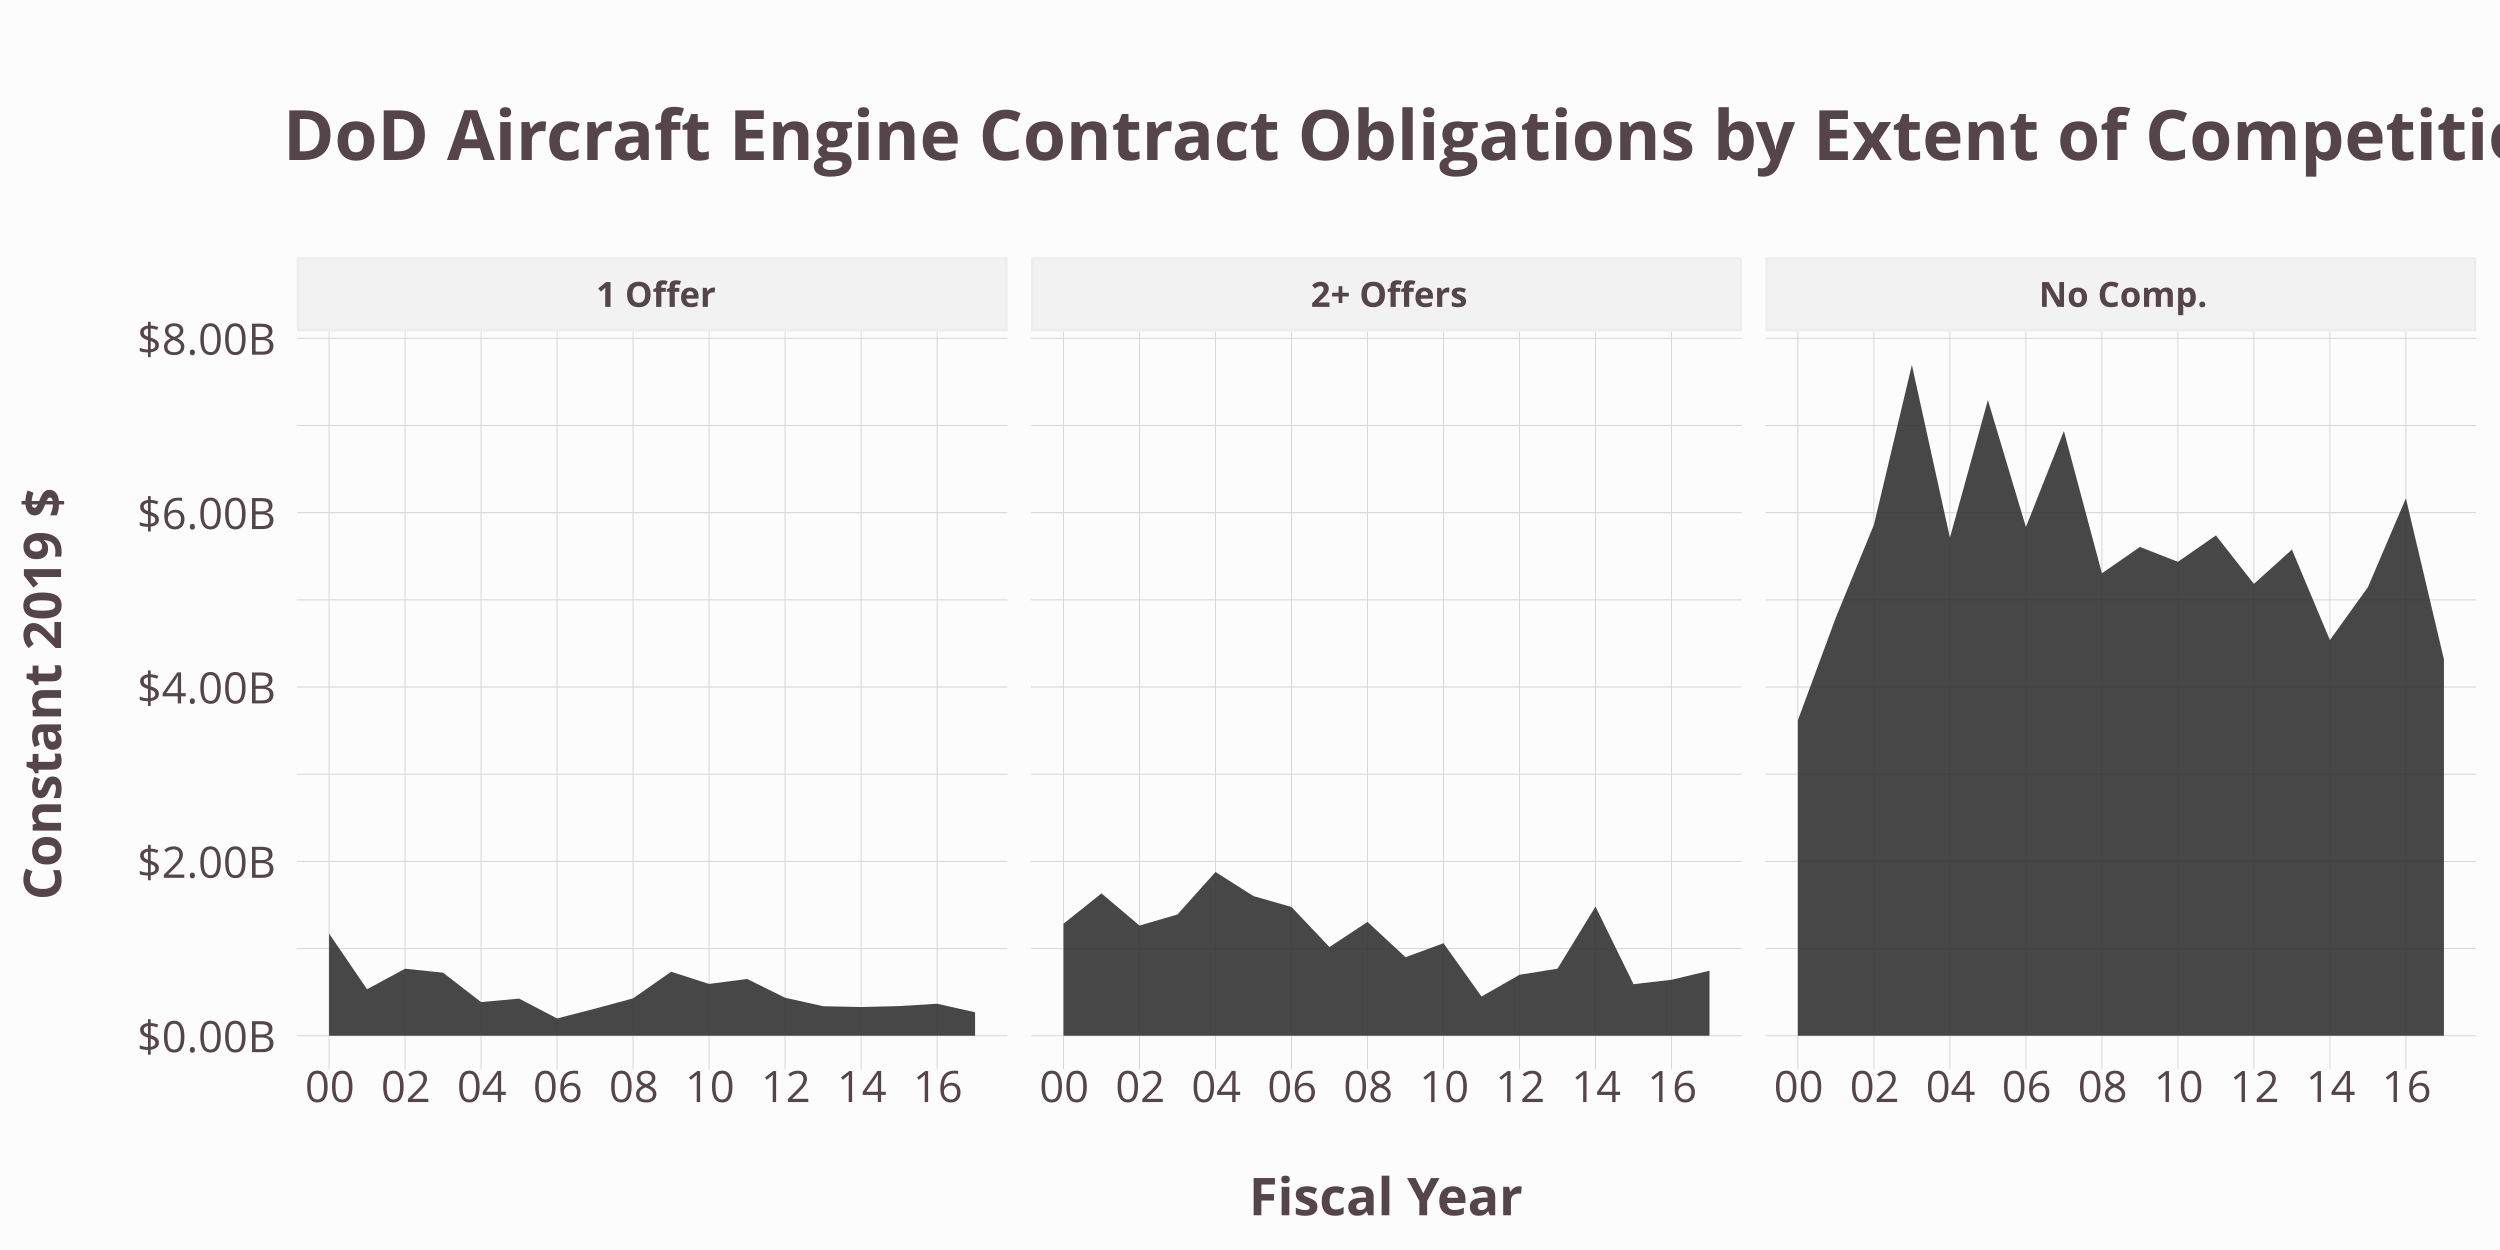
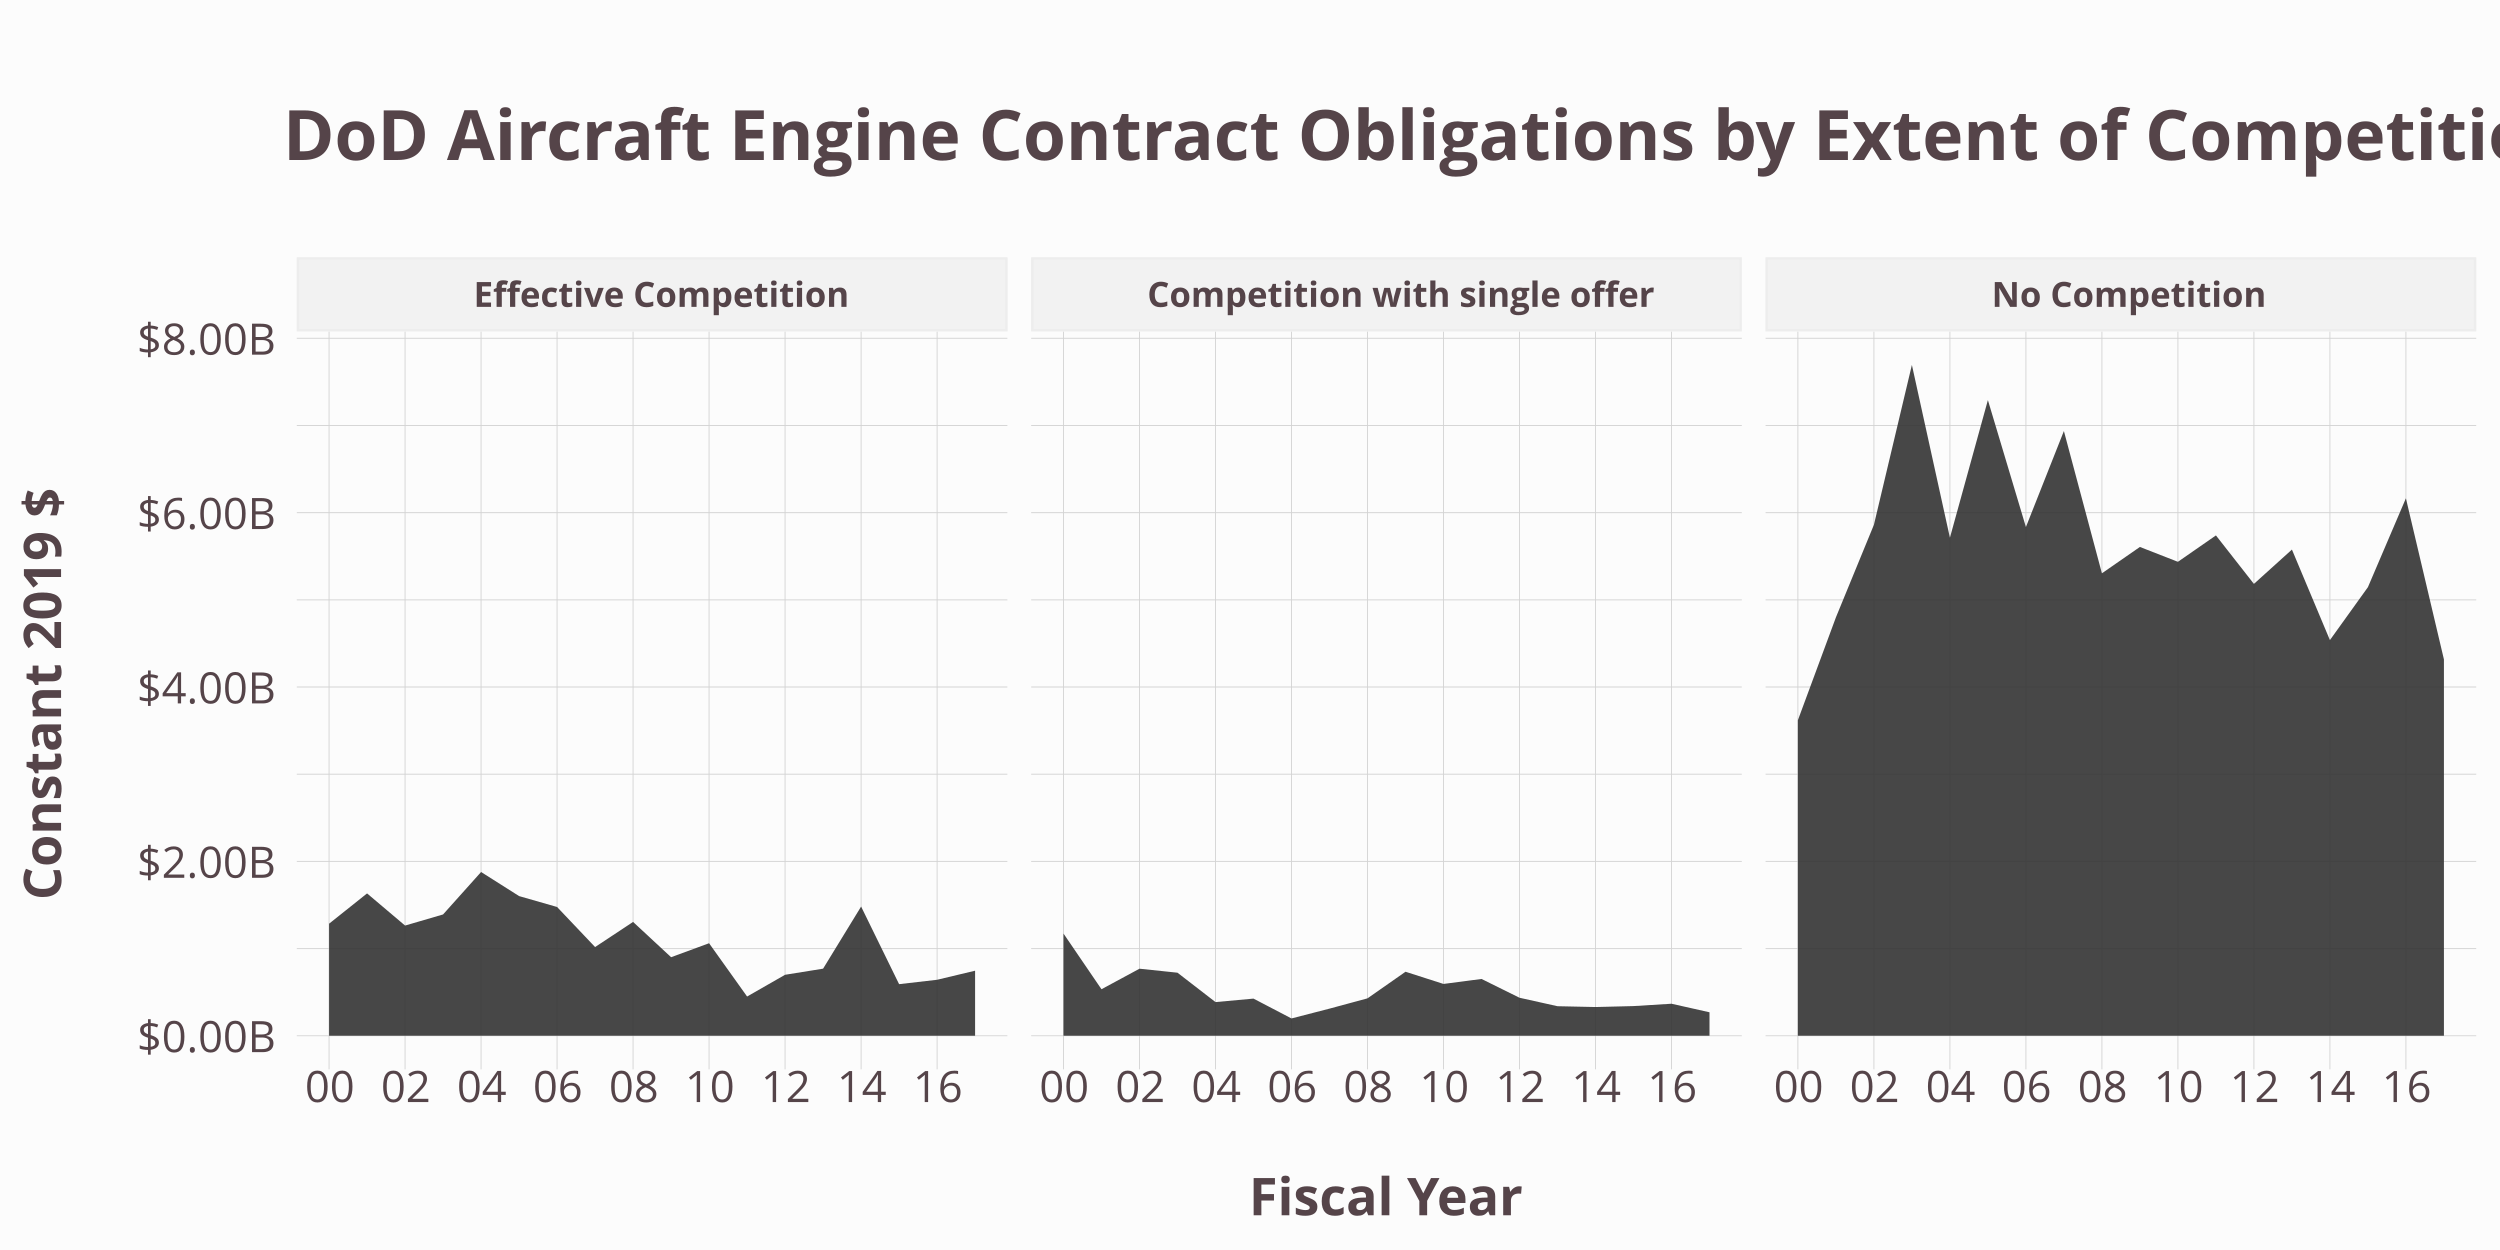
<svg xmlns="http://www.w3.org/2000/svg" viewBox="0 0 576.00 288.00">
  <defs>
    <style type="text/css">
    line, polyline, path, rect, circle {
      fill: none;
      stroke: #000000;
      stroke-linecap: round;
      stroke-linejoin: round;
      stroke-miterlimit: 10.00;
    }
  </style>
  </defs>
  <rect width="100%" height="100%" style="stroke: none; fill: #FFFFFF;" />
  <rect x="0.00" y="0.00" width="576.00" height="288.00" style="stroke-width: 1.07; stroke: #FCFCFC; fill: #FCFCFC;" />
  <defs>
    <clipPath id="cpNjguMzc1NHwyMzIuMTA0fDI0Ni4zNzN8NzYuMzQ3MQ==">
      <rect x="68.38" y="76.35" width="163.73" height="170.03" />
    </clipPath>
  </defs>
  <rect x="68.38" y="76.35" width="163.73" height="170.03" style="stroke-width: 1.07; stroke: #FCFCFC; fill: #FCFCFC;" clip-path="url(#cpNjguMzc1NHwyMzIuMTA0fDI0Ni4zNzN8NzYuMzQ3MQ==)" />
  <polyline points="68.38,218.56 232.10,218.56 " style="stroke-width: 0.21; stroke: #D3D3D3; stroke-linecap: butt;" clip-path="url(#cpNjguMzc1NHwyMzIuMTA0fDI0Ni4zNzN8NzYuMzQ3MQ==)" />
  <polyline points="68.38,178.38 232.10,178.38 " style="stroke-width: 0.21; stroke: #D3D3D3; stroke-linecap: butt;" clip-path="url(#cpNjguMzc1NHwyMzIuMTA0fDI0Ni4zNzN8NzYuMzQ3MQ==)" />
  <polyline points="68.38,138.21 232.10,138.21 " style="stroke-width: 0.21; stroke: #D3D3D3; stroke-linecap: butt;" clip-path="url(#cpNjguMzc1NHwyMzIuMTA0fDI0Ni4zNzN8NzYuMzQ3MQ==)" />
  <polyline points="68.38,98.03 232.10,98.03 " style="stroke-width: 0.21; stroke: #D3D3D3; stroke-linecap: butt;" clip-path="url(#cpNjguMzc1NHwyMzIuMTA0fDI0Ni4zNzN8NzYuMzQ3MQ==)" />
  <polyline points="68.38,238.64 232.10,238.64 " style="stroke-width: 0.21; stroke: #D3D3D3; stroke-linecap: butt;" clip-path="url(#cpNjguMzc1NHwyMzIuMTA0fDI0Ni4zNzN8NzYuMzQ3MQ==)" />
  <polyline points="68.38,198.47 232.10,198.47 " style="stroke-width: 0.21; stroke: #D3D3D3; stroke-linecap: butt;" clip-path="url(#cpNjguMzc1NHwyMzIuMTA0fDI0Ni4zNzN8NzYuMzQ3MQ==)" />
  <polyline points="68.38,158.29 232.10,158.29 " style="stroke-width: 0.21; stroke: #D3D3D3; stroke-linecap: butt;" clip-path="url(#cpNjguMzc1NHwyMzIuMTA0fDI0Ni4zNzN8NzYuMzQ3MQ==)" />
  <polyline points="68.38,118.12 232.10,118.12 " style="stroke-width: 0.21; stroke: #D3D3D3; stroke-linecap: butt;" clip-path="url(#cpNjguMzc1NHwyMzIuMTA0fDI0Ni4zNzN8NzYuMzQ3MQ==)" />
  <polyline points="68.38,77.94 232.10,77.94 " style="stroke-width: 0.21; stroke: #D3D3D3; stroke-linecap: butt;" clip-path="url(#cpNjguMzc1NHwyMzIuMTA0fDI0Ni4zNzN8NzYuMzQ3MQ==)" />
  <polyline points="75.82,246.37 75.82,76.35 " style="stroke-width: 0.21; stroke: #D3D3D3; stroke-linecap: butt;" clip-path="url(#cpNjguMzc1NHwyMzIuMTA0fDI0Ni4zNzN8NzYuMzQ3MQ==)" />
  <polyline points="93.33,246.37 93.33,76.35 " style="stroke-width: 0.21; stroke: #D3D3D3; stroke-linecap: butt;" clip-path="url(#cpNjguMzc1NHwyMzIuMTA0fDI0Ni4zNzN8NzYuMzQ3MQ==)" />
  <polyline points="110.84,246.37 110.84,76.35 " style="stroke-width: 0.21; stroke: #D3D3D3; stroke-linecap: butt;" clip-path="url(#cpNjguMzc1NHwyMzIuMTA0fDI0Ni4zNzN8NzYuMzQ3MQ==)" />
  <polyline points="128.35,246.37 128.35,76.35 " style="stroke-width: 0.21; stroke: #D3D3D3; stroke-linecap: butt;" clip-path="url(#cpNjguMzc1NHwyMzIuMTA0fDI0Ni4zNzN8NzYuMzQ3MQ==)" />
  <polyline points="145.86,246.37 145.86,76.35 " style="stroke-width: 0.21; stroke: #D3D3D3; stroke-linecap: butt;" clip-path="url(#cpNjguMzc1NHwyMzIuMTA0fDI0Ni4zNzN8NzYuMzQ3MQ==)" />
  <polyline points="163.37,246.37 163.37,76.35 " style="stroke-width: 0.21; stroke: #D3D3D3; stroke-linecap: butt;" clip-path="url(#cpNjguMzc1NHwyMzIuMTA0fDI0Ni4zNzN8NzYuMzQ3MQ==)" />
  <polyline points="180.88,246.37 180.88,76.35 " style="stroke-width: 0.21; stroke: #D3D3D3; stroke-linecap: butt;" clip-path="url(#cpNjguMzc1NHwyMzIuMTA0fDI0Ni4zNzN8NzYuMzQ3MQ==)" />
  <polyline points="198.40,246.37 198.40,76.35 " style="stroke-width: 0.21; stroke: #D3D3D3; stroke-linecap: butt;" clip-path="url(#cpNjguMzc1NHwyMzIuMTA0fDI0Ni4zNzN8NzYuMzQ3MQ==)" />
  <polyline points="215.91,246.37 215.91,76.35 " style="stroke-width: 0.21; stroke: #D3D3D3; stroke-linecap: butt;" clip-path="url(#cpNjguMzc1NHwyMzIuMTA0fDI0Ni4zNzN8NzYuMzQ3MQ==)" />
-   <polyline points="75.82,215.09 84.57,227.92 93.33,223.19 102.08,224.11 110.84,230.88 119.60,230.08 128.35,234.65 137.11,232.39 145.86,230.02 154.62,223.89 163.37,226.70 172.13,225.55 180.88,229.88 189.64,231.83 198.40,232.02 207.15,231.80 215.91,231.26 224.66,233.23 224.66,238.64 215.91,238.64 207.15,238.64 198.40,238.64 189.64,238.64 180.88,238.64 172.13,238.64 163.37,238.64 154.62,238.64 145.86,238.64 137.11,238.64 128.35,238.64 119.60,238.64 110.84,238.64 102.08,238.64 93.33,238.64 84.57,238.64 75.82,238.64 " style="stroke-width: 1.07; stroke: none; fill: #333333; fill-opacity: 0.90;" clip-path="url(#cpNjguMzc1NHwyMzIuMTA0fDI0Ni4zNzN8NzYuMzQ3MQ==)" />
+   <polyline points="75.82,212.82 84.57,205.84 93.33,213.25 102.08,210.69 110.84,200.91 119.60,206.46 128.35,208.97 137.11,218.20 145.86,212.41 154.62,220.54 163.37,217.32 172.13,229.60 180.88,224.59 189.64,223.18 198.40,208.87 207.15,226.75 215.91,225.74 224.66,223.65 224.66,238.64 215.91,238.64 207.15,238.64 198.40,238.64 189.64,238.64 180.88,238.64 172.13,238.64 163.37,238.64 154.62,238.64 145.86,238.64 137.11,238.64 128.35,238.64 119.60,238.64 110.84,238.64 102.08,238.64 93.33,238.64 84.57,238.64 75.82,238.64 " style="stroke-width: 1.07; stroke: none; fill: #333333; fill-opacity: 0.90;" clip-path="url(#cpNjguMzc1NHwyMzIuMTA0fDI0Ni4zNzN8NzYuMzQ3MQ==)" />
  <defs>
    <clipPath id="cpMHw1NzZ8Mjg4fDA=">
      <rect x="0.00" y="0.00" width="576.00" height="288.00" />
    </clipPath>
  </defs>
  <defs>
    <clipPath id="cpMjM3LjU4NHw0MDEuMzEyfDI0Ni4zNzN8NzYuMzQ3MQ==">
      <rect x="237.58" y="76.35" width="163.73" height="170.03" />
    </clipPath>
  </defs>
  <rect x="237.58" y="76.35" width="163.73" height="170.03" style="stroke-width: 1.07; stroke: #FCFCFC; fill: #FCFCFC;" clip-path="url(#cpMjM3LjU4NHw0MDEuMzEyfDI0Ni4zNzN8NzYuMzQ3MQ==)" />
  <polyline points="237.58,218.56 401.31,218.56 " style="stroke-width: 0.21; stroke: #D3D3D3; stroke-linecap: butt;" clip-path="url(#cpMjM3LjU4NHw0MDEuMzEyfDI0Ni4zNzN8NzYuMzQ3MQ==)" />
  <polyline points="237.58,178.38 401.31,178.38 " style="stroke-width: 0.21; stroke: #D3D3D3; stroke-linecap: butt;" clip-path="url(#cpMjM3LjU4NHw0MDEuMzEyfDI0Ni4zNzN8NzYuMzQ3MQ==)" />
  <polyline points="237.58,138.21 401.31,138.21 " style="stroke-width: 0.21; stroke: #D3D3D3; stroke-linecap: butt;" clip-path="url(#cpMjM3LjU4NHw0MDEuMzEyfDI0Ni4zNzN8NzYuMzQ3MQ==)" />
  <polyline points="237.58,98.03 401.31,98.03 " style="stroke-width: 0.21; stroke: #D3D3D3; stroke-linecap: butt;" clip-path="url(#cpMjM3LjU4NHw0MDEuMzEyfDI0Ni4zNzN8NzYuMzQ3MQ==)" />
  <polyline points="237.58,238.64 401.31,238.64 " style="stroke-width: 0.21; stroke: #D3D3D3; stroke-linecap: butt;" clip-path="url(#cpMjM3LjU4NHw0MDEuMzEyfDI0Ni4zNzN8NzYuMzQ3MQ==)" />
  <polyline points="237.58,198.47 401.31,198.47 " style="stroke-width: 0.21; stroke: #D3D3D3; stroke-linecap: butt;" clip-path="url(#cpMjM3LjU4NHw0MDEuMzEyfDI0Ni4zNzN8NzYuMzQ3MQ==)" />
  <polyline points="237.58,158.29 401.31,158.29 " style="stroke-width: 0.21; stroke: #D3D3D3; stroke-linecap: butt;" clip-path="url(#cpMjM3LjU4NHw0MDEuMzEyfDI0Ni4zNzN8NzYuMzQ3MQ==)" />
  <polyline points="237.58,118.12 401.31,118.12 " style="stroke-width: 0.21; stroke: #D3D3D3; stroke-linecap: butt;" clip-path="url(#cpMjM3LjU4NHw0MDEuMzEyfDI0Ni4zNzN8NzYuMzQ3MQ==)" />
  <polyline points="237.58,77.94 401.31,77.94 " style="stroke-width: 0.21; stroke: #D3D3D3; stroke-linecap: butt;" clip-path="url(#cpMjM3LjU4NHw0MDEuMzEyfDI0Ni4zNzN8NzYuMzQ3MQ==)" />
  <polyline points="245.03,246.37 245.03,76.35 " style="stroke-width: 0.21; stroke: #D3D3D3; stroke-linecap: butt;" clip-path="url(#cpMjM3LjU4NHw0MDEuMzEyfDI0Ni4zNzN8NzYuMzQ3MQ==)" />
  <polyline points="262.54,246.37 262.54,76.35 " style="stroke-width: 0.21; stroke: #D3D3D3; stroke-linecap: butt;" clip-path="url(#cpMjM3LjU4NHw0MDEuMzEyfDI0Ni4zNzN8NzYuMzQ3MQ==)" />
  <polyline points="280.05,246.37 280.05,76.35 " style="stroke-width: 0.21; stroke: #D3D3D3; stroke-linecap: butt;" clip-path="url(#cpMjM3LjU4NHw0MDEuMzEyfDI0Ni4zNzN8NzYuMzQ3MQ==)" />
  <polyline points="297.56,246.37 297.56,76.35 " style="stroke-width: 0.21; stroke: #D3D3D3; stroke-linecap: butt;" clip-path="url(#cpMjM3LjU4NHw0MDEuMzEyfDI0Ni4zNzN8NzYuMzQ3MQ==)" />
  <polyline points="315.07,246.37 315.07,76.35 " style="stroke-width: 0.21; stroke: #D3D3D3; stroke-linecap: butt;" clip-path="url(#cpMjM3LjU4NHw0MDEuMzEyfDI0Ni4zNzN8NzYuMzQ3MQ==)" />
  <polyline points="332.58,246.37 332.58,76.35 " style="stroke-width: 0.21; stroke: #D3D3D3; stroke-linecap: butt;" clip-path="url(#cpMjM3LjU4NHw0MDEuMzEyfDI0Ni4zNzN8NzYuMzQ3MQ==)" />
  <polyline points="350.09,246.37 350.09,76.35 " style="stroke-width: 0.21; stroke: #D3D3D3; stroke-linecap: butt;" clip-path="url(#cpMjM3LjU4NHw0MDEuMzEyfDI0Ni4zNzN8NzYuMzQ3MQ==)" />
  <polyline points="367.60,246.37 367.60,76.35 " style="stroke-width: 0.21; stroke: #D3D3D3; stroke-linecap: butt;" clip-path="url(#cpMjM3LjU4NHw0MDEuMzEyfDI0Ni4zNzN8NzYuMzQ3MQ==)" />
  <polyline points="385.11,246.37 385.11,76.35 " style="stroke-width: 0.21; stroke: #D3D3D3; stroke-linecap: butt;" clip-path="url(#cpMjM3LjU4NHw0MDEuMzEyfDI0Ni4zNzN8NzYuMzQ3MQ==)" />
-   <polyline points="245.03,212.82 253.78,205.84 262.54,213.25 271.29,210.69 280.05,200.91 288.80,206.46 297.56,208.97 306.31,218.20 315.07,212.41 323.83,220.54 332.58,217.32 341.34,229.60 350.09,224.59 358.85,223.18 367.60,208.87 376.36,226.75 385.11,225.74 393.87,223.65 393.87,238.64 385.11,238.64 376.36,238.64 367.60,238.64 358.85,238.64 350.09,238.64 341.34,238.64 332.58,238.64 323.83,238.64 315.07,238.64 306.31,238.64 297.56,238.64 288.80,238.64 280.05,238.64 271.29,238.64 262.54,238.64 253.78,238.64 245.03,238.64 " style="stroke-width: 1.07; stroke: none; fill: #333333; fill-opacity: 0.90;" clip-path="url(#cpMjM3LjU4NHw0MDEuMzEyfDI0Ni4zNzN8NzYuMzQ3MQ==)" />
+   <polyline points="245.03,215.09 253.78,227.92 262.54,223.19 271.29,224.11 280.05,230.88 288.80,230.08 297.56,234.65 306.31,232.39 315.07,230.02 323.83,223.89 332.58,226.70 341.34,225.55 350.09,229.88 358.85,231.83 367.60,232.02 376.36,231.80 385.11,231.26 393.87,233.23 393.87,238.64 385.11,238.64 376.36,238.64 367.60,238.64 358.85,238.64 350.09,238.64 341.34,238.64 332.58,238.64 323.83,238.64 315.07,238.64 306.31,238.64 297.56,238.64 288.80,238.64 280.05,238.64 271.29,238.64 262.54,238.64 253.78,238.64 245.03,238.64 " style="stroke-width: 1.07; stroke: none; fill: #333333; fill-opacity: 0.90;" clip-path="url(#cpMjM3LjU4NHw0MDEuMzEyfDI0Ni4zNzN8NzYuMzQ3MQ==)" />
  <defs>
    <clipPath id="cpMHw1NzZ8Mjg4fDA=">
      <rect x="0.00" y="0.00" width="576.00" height="288.00" />
    </clipPath>
  </defs>
  <defs>
    <clipPath id="cpNDA2Ljc5Mnw1NzAuNTIxfDI0Ni4zNzN8NzYuMzQ3MQ==">
      <rect x="406.79" y="76.35" width="163.73" height="170.03" />
    </clipPath>
  </defs>
  <rect x="406.79" y="76.35" width="163.73" height="170.03" style="stroke-width: 1.07; stroke: #FCFCFC; fill: #FCFCFC;" clip-path="url(#cpNDA2Ljc5Mnw1NzAuNTIxfDI0Ni4zNzN8NzYuMzQ3MQ==)" />
  <polyline points="406.79,218.56 570.52,218.56 " style="stroke-width: 0.21; stroke: #D3D3D3; stroke-linecap: butt;" clip-path="url(#cpNDA2Ljc5Mnw1NzAuNTIxfDI0Ni4zNzN8NzYuMzQ3MQ==)" />
  <polyline points="406.79,178.38 570.52,178.38 " style="stroke-width: 0.21; stroke: #D3D3D3; stroke-linecap: butt;" clip-path="url(#cpNDA2Ljc5Mnw1NzAuNTIxfDI0Ni4zNzN8NzYuMzQ3MQ==)" />
  <polyline points="406.79,138.21 570.52,138.21 " style="stroke-width: 0.21; stroke: #D3D3D3; stroke-linecap: butt;" clip-path="url(#cpNDA2Ljc5Mnw1NzAuNTIxfDI0Ni4zNzN8NzYuMzQ3MQ==)" />
  <polyline points="406.79,98.03 570.52,98.03 " style="stroke-width: 0.21; stroke: #D3D3D3; stroke-linecap: butt;" clip-path="url(#cpNDA2Ljc5Mnw1NzAuNTIxfDI0Ni4zNzN8NzYuMzQ3MQ==)" />
  <polyline points="406.79,238.64 570.52,238.64 " style="stroke-width: 0.21; stroke: #D3D3D3; stroke-linecap: butt;" clip-path="url(#cpNDA2Ljc5Mnw1NzAuNTIxfDI0Ni4zNzN8NzYuMzQ3MQ==)" />
  <polyline points="406.79,198.47 570.52,198.47 " style="stroke-width: 0.21; stroke: #D3D3D3; stroke-linecap: butt;" clip-path="url(#cpNDA2Ljc5Mnw1NzAuNTIxfDI0Ni4zNzN8NzYuMzQ3MQ==)" />
  <polyline points="406.79,158.29 570.52,158.29 " style="stroke-width: 0.21; stroke: #D3D3D3; stroke-linecap: butt;" clip-path="url(#cpNDA2Ljc5Mnw1NzAuNTIxfDI0Ni4zNzN8NzYuMzQ3MQ==)" />
  <polyline points="406.79,118.12 570.52,118.12 " style="stroke-width: 0.21; stroke: #D3D3D3; stroke-linecap: butt;" clip-path="url(#cpNDA2Ljc5Mnw1NzAuNTIxfDI0Ni4zNzN8NzYuMzQ3MQ==)" />
  <polyline points="406.79,77.94 570.52,77.94 " style="stroke-width: 0.21; stroke: #D3D3D3; stroke-linecap: butt;" clip-path="url(#cpNDA2Ljc5Mnw1NzAuNTIxfDI0Ni4zNzN8NzYuMzQ3MQ==)" />
  <polyline points="414.23,246.37 414.23,76.35 " style="stroke-width: 0.21; stroke: #D3D3D3; stroke-linecap: butt;" clip-path="url(#cpNDA2Ljc5Mnw1NzAuNTIxfDI0Ni4zNzN8NzYuMzQ3MQ==)" />
  <polyline points="431.75,246.37 431.75,76.35 " style="stroke-width: 0.21; stroke: #D3D3D3; stroke-linecap: butt;" clip-path="url(#cpNDA2Ljc5Mnw1NzAuNTIxfDI0Ni4zNzN8NzYuMzQ3MQ==)" />
  <polyline points="449.26,246.37 449.26,76.35 " style="stroke-width: 0.21; stroke: #D3D3D3; stroke-linecap: butt;" clip-path="url(#cpNDA2Ljc5Mnw1NzAuNTIxfDI0Ni4zNzN8NzYuMzQ3MQ==)" />
  <polyline points="466.77,246.37 466.77,76.35 " style="stroke-width: 0.21; stroke: #D3D3D3; stroke-linecap: butt;" clip-path="url(#cpNDA2Ljc5Mnw1NzAuNTIxfDI0Ni4zNzN8NzYuMzQ3MQ==)" />
  <polyline points="484.28,246.37 484.28,76.35 " style="stroke-width: 0.21; stroke: #D3D3D3; stroke-linecap: butt;" clip-path="url(#cpNDA2Ljc5Mnw1NzAuNTIxfDI0Ni4zNzN8NzYuMzQ3MQ==)" />
  <polyline points="501.79,246.37 501.79,76.35 " style="stroke-width: 0.21; stroke: #D3D3D3; stroke-linecap: butt;" clip-path="url(#cpNDA2Ljc5Mnw1NzAuNTIxfDI0Ni4zNzN8NzYuMzQ3MQ==)" />
  <polyline points="519.30,246.37 519.30,76.35 " style="stroke-width: 0.21; stroke: #D3D3D3; stroke-linecap: butt;" clip-path="url(#cpNDA2Ljc5Mnw1NzAuNTIxfDI0Ni4zNzN8NzYuMzQ3MQ==)" />
  <polyline points="536.81,246.37 536.81,76.35 " style="stroke-width: 0.21; stroke: #D3D3D3; stroke-linecap: butt;" clip-path="url(#cpNDA2Ljc5Mnw1NzAuNTIxfDI0Ni4zNzN8NzYuMzQ3MQ==)" />
  <polyline points="554.32,246.37 554.32,76.35 " style="stroke-width: 0.21; stroke: #D3D3D3; stroke-linecap: butt;" clip-path="url(#cpNDA2Ljc5Mnw1NzAuNTIxfDI0Ni4zNzN8NzYuMzQ3MQ==)" />
  <polyline points="414.23,165.94 422.99,142.25 431.75,120.91 440.50,84.08 449.26,123.89 458.01,92.18 466.77,121.43 475.52,99.31 484.28,132.09 493.03,126.02 501.79,129.44 510.55,123.36 519.30,134.53 528.06,126.62 536.81,147.48 545.57,135.28 554.32,114.81 563.08,151.92 563.08,238.64 554.32,238.64 545.57,238.64 536.81,238.64 528.06,238.64 519.30,238.64 510.55,238.64 501.79,238.64 493.03,238.64 484.28,238.64 475.52,238.64 466.77,238.64 458.01,238.64 449.26,238.64 440.50,238.64 431.75,238.64 422.99,238.64 414.23,238.64 " style="stroke-width: 1.07; stroke: none; fill: #333333; fill-opacity: 0.90;" clip-path="url(#cpNDA2Ljc5Mnw1NzAuNTIxfDI0Ni4zNzN8NzYuMzQ3MQ==)" />
  <defs>
    <clipPath id="cpMHw1NzZ8Mjg4fDA=">
      <rect x="0.00" y="0.00" width="576.00" height="288.00" />
    </clipPath>
  </defs>
  <defs>
    <clipPath id="cpNjguMzc1NHwyMzIuMTA0fDc2LjM0NzF8NTkuMzE0NA==">
      <rect x="68.38" y="59.31" width="163.73" height="17.03" />
    </clipPath>
  </defs>
  <rect x="68.38" y="59.31" width="163.73" height="17.03" style="stroke-width: 1.07; stroke: #EDEDED; fill: #F2F2F2;" clip-path="url(#cpNjguMzc1NHwyMzIuMTA0fDc2LjM0NzF8NTkuMzE0NA==)" />
  <g clip-path="url(#cpNjguMzc1NHwyMzIuMTA0fDc2LjM0NzF8NTkuMzE0NA==)">
-     <text x="137.35" y="70.70" style="font-size: 8.00px; font-weight: bold; fill: #554449; font-family: Open Sans;" textLength="25.79px" lengthAdjust="spacingAndGlyphs">1 Offer</text>
+     <text x="109.12" y="70.70" style="font-size: 8.00px; font-weight: bold; fill: #554449; font-family: Open Sans;" textLength="82.23px" lengthAdjust="spacingAndGlyphs">Effective Competition</text>
  </g>
  <defs>
    <clipPath id="cpMHw1NzZ8Mjg4fDA=">
      <rect x="0.00" y="0.00" width="576.00" height="288.00" />
    </clipPath>
  </defs>
  <defs>
    <clipPath id="cpMjM3LjU4NHw0MDEuMzEyfDc2LjM0NzF8NTkuMzE0NA==">
      <rect x="237.58" y="59.31" width="163.73" height="17.03" />
    </clipPath>
  </defs>
  <rect x="237.58" y="59.31" width="163.73" height="17.03" style="stroke-width: 1.07; stroke: #EDEDED; fill: #F2F2F2;" clip-path="url(#cpMjM3LjU4NHw0MDEuMzEyfDc2LjM0NzF8NTkuMzE0NA==)" />
  <g clip-path="url(#cpMjM3LjU4NHw0MDEuMzEyfDc2LjM0NzF8NTkuMzE0NA==)">
-     <text x="301.99" y="70.70" style="font-size: 8.00px; font-weight: bold; fill: #554449; font-family: Open Sans;" textLength="34.91px" lengthAdjust="spacingAndGlyphs">2+ Offers</text>
+     <text x="264.34" y="70.70" style="font-size: 8.00px; font-weight: bold; fill: #554449; font-family: Open Sans;" textLength="110.22px" lengthAdjust="spacingAndGlyphs">Competition with single offer</text>
  </g>
  <defs>
    <clipPath id="cpMHw1NzZ8Mjg4fDA=">
      <rect x="0.00" y="0.00" width="576.00" height="288.00" />
    </clipPath>
  </defs>
  <defs>
    <clipPath id="cpNDA2Ljc5Mnw1NzAuNTIxfDc2LjM0NzF8NTkuMzE0NA==">
      <rect x="406.79" y="59.31" width="163.73" height="17.03" />
    </clipPath>
  </defs>
  <rect x="406.79" y="59.31" width="163.73" height="17.03" style="stroke-width: 1.07; stroke: #EDEDED; fill: #F2F2F2;" clip-path="url(#cpNDA2Ljc5Mnw1NzAuNTIxfDc2LjM0NzF8NTkuMzE0NA==)" />
  <g clip-path="url(#cpNDA2Ljc5Mnw1NzAuNTIxfDc2LjM0NzF8NTkuMzE0NA==)">
-     <text x="469.77" y="70.70" style="font-size: 8.00px; font-weight: bold; fill: #554449; font-family: Open Sans;" textLength="37.77px" lengthAdjust="spacingAndGlyphs">No Comp.</text>
+     <text x="458.88" y="70.70" style="font-size: 8.00px; font-weight: bold; fill: #554449; font-family: Open Sans;" textLength="59.55px" lengthAdjust="spacingAndGlyphs">No Competition</text>
  </g>
  <defs>
    <clipPath id="cpMHw1NzZ8Mjg4fDA=">
      <rect x="0.00" y="0.00" width="576.00" height="288.00" />
    </clipPath>
  </defs>
  <polyline points="75.82,246.37 75.82,246.37 " style="stroke-width: 1.07; stroke: #333333; stroke-linecap: butt;" clip-path="url(#cpMHw1NzZ8Mjg4fDA=)" />
  <polyline points="93.33,246.37 93.33,246.37 " style="stroke-width: 1.07; stroke: #333333; stroke-linecap: butt;" clip-path="url(#cpMHw1NzZ8Mjg4fDA=)" />
  <polyline points="110.84,246.37 110.84,246.37 " style="stroke-width: 1.07; stroke: #333333; stroke-linecap: butt;" clip-path="url(#cpMHw1NzZ8Mjg4fDA=)" />
  <polyline points="128.35,246.37 128.35,246.37 " style="stroke-width: 1.07; stroke: #333333; stroke-linecap: butt;" clip-path="url(#cpMHw1NzZ8Mjg4fDA=)" />
  <polyline points="145.86,246.37 145.86,246.37 " style="stroke-width: 1.07; stroke: #333333; stroke-linecap: butt;" clip-path="url(#cpMHw1NzZ8Mjg4fDA=)" />
  <polyline points="163.37,246.37 163.37,246.37 " style="stroke-width: 1.07; stroke: #333333; stroke-linecap: butt;" clip-path="url(#cpMHw1NzZ8Mjg4fDA=)" />
  <polyline points="180.88,246.37 180.88,246.37 " style="stroke-width: 1.07; stroke: #333333; stroke-linecap: butt;" clip-path="url(#cpMHw1NzZ8Mjg4fDA=)" />
  <polyline points="198.40,246.37 198.40,246.37 " style="stroke-width: 1.07; stroke: #333333; stroke-linecap: butt;" clip-path="url(#cpMHw1NzZ8Mjg4fDA=)" />
  <polyline points="215.91,246.37 215.91,246.37 " style="stroke-width: 1.07; stroke: #333333; stroke-linecap: butt;" clip-path="url(#cpMHw1NzZ8Mjg4fDA=)" />
  <g clip-path="url(#cpMHw1NzZ8Mjg4fDA=)">
    <text x="70.27" y="253.92" style="font-size: 10.00px; fill: #554449; font-family: Open Sans;" textLength="11.10px" lengthAdjust="spacingAndGlyphs">00</text>
  </g>
  <g clip-path="url(#cpMHw1NzZ8Mjg4fDA=)">
    <text x="87.78" y="253.92" style="font-size: 10.00px; fill: #554449; font-family: Open Sans;" textLength="11.10px" lengthAdjust="spacingAndGlyphs">02</text>
  </g>
  <g clip-path="url(#cpMHw1NzZ8Mjg4fDA=)">
    <text x="105.29" y="253.92" style="font-size: 10.00px; fill: #554449; font-family: Open Sans;" textLength="11.10px" lengthAdjust="spacingAndGlyphs">04</text>
  </g>
  <g clip-path="url(#cpMHw1NzZ8Mjg4fDA=)">
    <text x="122.80" y="253.92" style="font-size: 10.00px; fill: #554449; font-family: Open Sans;" textLength="11.10px" lengthAdjust="spacingAndGlyphs">06</text>
  </g>
  <g clip-path="url(#cpMHw1NzZ8Mjg4fDA=)">
    <text x="140.31" y="253.92" style="font-size: 10.00px; fill: #554449; font-family: Open Sans;" textLength="11.10px" lengthAdjust="spacingAndGlyphs">08</text>
  </g>
  <g clip-path="url(#cpMHw1NzZ8Mjg4fDA=)">
    <text x="157.82" y="253.92" style="font-size: 10.00px; fill: #554449; font-family: Open Sans;" textLength="11.10px" lengthAdjust="spacingAndGlyphs">10</text>
  </g>
  <g clip-path="url(#cpMHw1NzZ8Mjg4fDA=)">
    <text x="175.33" y="253.92" style="font-size: 10.00px; fill: #554449; font-family: Open Sans;" textLength="11.10px" lengthAdjust="spacingAndGlyphs">12</text>
  </g>
  <g clip-path="url(#cpMHw1NzZ8Mjg4fDA=)">
    <text x="192.84" y="253.92" style="font-size: 10.00px; fill: #554449; font-family: Open Sans;" textLength="11.10px" lengthAdjust="spacingAndGlyphs">14</text>
  </g>
  <g clip-path="url(#cpMHw1NzZ8Mjg4fDA=)">
    <text x="210.35" y="253.92" style="font-size: 10.00px; fill: #554449; font-family: Open Sans;" textLength="11.10px" lengthAdjust="spacingAndGlyphs">16</text>
  </g>
  <polyline points="245.03,246.37 245.03,246.37 " style="stroke-width: 1.07; stroke: #333333; stroke-linecap: butt;" clip-path="url(#cpMHw1NzZ8Mjg4fDA=)" />
  <polyline points="262.54,246.37 262.54,246.37 " style="stroke-width: 1.07; stroke: #333333; stroke-linecap: butt;" clip-path="url(#cpMHw1NzZ8Mjg4fDA=)" />
  <polyline points="280.05,246.37 280.05,246.37 " style="stroke-width: 1.07; stroke: #333333; stroke-linecap: butt;" clip-path="url(#cpMHw1NzZ8Mjg4fDA=)" />
  <polyline points="297.56,246.37 297.56,246.37 " style="stroke-width: 1.07; stroke: #333333; stroke-linecap: butt;" clip-path="url(#cpMHw1NzZ8Mjg4fDA=)" />
  <polyline points="315.07,246.37 315.07,246.37 " style="stroke-width: 1.07; stroke: #333333; stroke-linecap: butt;" clip-path="url(#cpMHw1NzZ8Mjg4fDA=)" />
  <polyline points="332.58,246.37 332.58,246.37 " style="stroke-width: 1.07; stroke: #333333; stroke-linecap: butt;" clip-path="url(#cpMHw1NzZ8Mjg4fDA=)" />
  <polyline points="350.09,246.37 350.09,246.37 " style="stroke-width: 1.07; stroke: #333333; stroke-linecap: butt;" clip-path="url(#cpMHw1NzZ8Mjg4fDA=)" />
  <polyline points="367.60,246.37 367.60,246.37 " style="stroke-width: 1.07; stroke: #333333; stroke-linecap: butt;" clip-path="url(#cpMHw1NzZ8Mjg4fDA=)" />
  <polyline points="385.11,246.37 385.11,246.37 " style="stroke-width: 1.07; stroke: #333333; stroke-linecap: butt;" clip-path="url(#cpMHw1NzZ8Mjg4fDA=)" />
  <g clip-path="url(#cpMHw1NzZ8Mjg4fDA=)">
    <text x="239.47" y="253.92" style="font-size: 10.00px; fill: #554449; font-family: Open Sans;" textLength="11.10px" lengthAdjust="spacingAndGlyphs">00</text>
  </g>
  <g clip-path="url(#cpMHw1NzZ8Mjg4fDA=)">
    <text x="256.99" y="253.92" style="font-size: 10.00px; fill: #554449; font-family: Open Sans;" textLength="11.10px" lengthAdjust="spacingAndGlyphs">02</text>
  </g>
  <g clip-path="url(#cpMHw1NzZ8Mjg4fDA=)">
    <text x="274.50" y="253.92" style="font-size: 10.00px; fill: #554449; font-family: Open Sans;" textLength="11.10px" lengthAdjust="spacingAndGlyphs">04</text>
  </g>
  <g clip-path="url(#cpMHw1NzZ8Mjg4fDA=)">
    <text x="292.01" y="253.92" style="font-size: 10.00px; fill: #554449; font-family: Open Sans;" textLength="11.10px" lengthAdjust="spacingAndGlyphs">06</text>
  </g>
  <g clip-path="url(#cpMHw1NzZ8Mjg4fDA=)">
    <text x="309.52" y="253.92" style="font-size: 10.00px; fill: #554449; font-family: Open Sans;" textLength="11.10px" lengthAdjust="spacingAndGlyphs">08</text>
  </g>
  <g clip-path="url(#cpMHw1NzZ8Mjg4fDA=)">
    <text x="327.03" y="253.92" style="font-size: 10.00px; fill: #554449; font-family: Open Sans;" textLength="11.10px" lengthAdjust="spacingAndGlyphs">10</text>
  </g>
  <g clip-path="url(#cpMHw1NzZ8Mjg4fDA=)">
    <text x="344.54" y="253.92" style="font-size: 10.00px; fill: #554449; font-family: Open Sans;" textLength="11.10px" lengthAdjust="spacingAndGlyphs">12</text>
  </g>
  <g clip-path="url(#cpMHw1NzZ8Mjg4fDA=)">
    <text x="362.05" y="253.92" style="font-size: 10.00px; fill: #554449; font-family: Open Sans;" textLength="11.10px" lengthAdjust="spacingAndGlyphs">14</text>
  </g>
  <g clip-path="url(#cpMHw1NzZ8Mjg4fDA=)">
    <text x="379.56" y="253.92" style="font-size: 10.00px; fill: #554449; font-family: Open Sans;" textLength="11.10px" lengthAdjust="spacingAndGlyphs">16</text>
  </g>
  <polyline points="414.23,246.37 414.23,246.37 " style="stroke-width: 1.07; stroke: #333333; stroke-linecap: butt;" clip-path="url(#cpMHw1NzZ8Mjg4fDA=)" />
  <polyline points="431.75,246.37 431.75,246.37 " style="stroke-width: 1.07; stroke: #333333; stroke-linecap: butt;" clip-path="url(#cpMHw1NzZ8Mjg4fDA=)" />
  <polyline points="449.26,246.37 449.26,246.37 " style="stroke-width: 1.07; stroke: #333333; stroke-linecap: butt;" clip-path="url(#cpMHw1NzZ8Mjg4fDA=)" />
  <polyline points="466.77,246.37 466.77,246.37 " style="stroke-width: 1.07; stroke: #333333; stroke-linecap: butt;" clip-path="url(#cpMHw1NzZ8Mjg4fDA=)" />
  <polyline points="484.28,246.37 484.28,246.37 " style="stroke-width: 1.07; stroke: #333333; stroke-linecap: butt;" clip-path="url(#cpMHw1NzZ8Mjg4fDA=)" />
  <polyline points="501.79,246.37 501.79,246.37 " style="stroke-width: 1.07; stroke: #333333; stroke-linecap: butt;" clip-path="url(#cpMHw1NzZ8Mjg4fDA=)" />
  <polyline points="519.30,246.37 519.30,246.37 " style="stroke-width: 1.07; stroke: #333333; stroke-linecap: butt;" clip-path="url(#cpMHw1NzZ8Mjg4fDA=)" />
  <polyline points="536.81,246.37 536.81,246.37 " style="stroke-width: 1.07; stroke: #333333; stroke-linecap: butt;" clip-path="url(#cpMHw1NzZ8Mjg4fDA=)" />
  <polyline points="554.32,246.37 554.32,246.37 " style="stroke-width: 1.07; stroke: #333333; stroke-linecap: butt;" clip-path="url(#cpMHw1NzZ8Mjg4fDA=)" />
  <g clip-path="url(#cpMHw1NzZ8Mjg4fDA=)">
    <text x="408.68" y="253.92" style="font-size: 10.00px; fill: #554449; font-family: Open Sans;" textLength="11.10px" lengthAdjust="spacingAndGlyphs">00</text>
  </g>
  <g clip-path="url(#cpMHw1NzZ8Mjg4fDA=)">
    <text x="426.19" y="253.92" style="font-size: 10.00px; fill: #554449; font-family: Open Sans;" textLength="11.10px" lengthAdjust="spacingAndGlyphs">02</text>
  </g>
  <g clip-path="url(#cpMHw1NzZ8Mjg4fDA=)">
    <text x="443.70" y="253.92" style="font-size: 10.00px; fill: #554449; font-family: Open Sans;" textLength="11.10px" lengthAdjust="spacingAndGlyphs">04</text>
  </g>
  <g clip-path="url(#cpMHw1NzZ8Mjg4fDA=)">
    <text x="461.22" y="253.92" style="font-size: 10.00px; fill: #554449; font-family: Open Sans;" textLength="11.10px" lengthAdjust="spacingAndGlyphs">06</text>
  </g>
  <g clip-path="url(#cpMHw1NzZ8Mjg4fDA=)">
    <text x="478.73" y="253.92" style="font-size: 10.00px; fill: #554449; font-family: Open Sans;" textLength="11.10px" lengthAdjust="spacingAndGlyphs">08</text>
  </g>
  <g clip-path="url(#cpMHw1NzZ8Mjg4fDA=)">
    <text x="496.24" y="253.92" style="font-size: 10.00px; fill: #554449; font-family: Open Sans;" textLength="11.10px" lengthAdjust="spacingAndGlyphs">10</text>
  </g>
  <g clip-path="url(#cpMHw1NzZ8Mjg4fDA=)">
    <text x="513.75" y="253.92" style="font-size: 10.00px; fill: #554449; font-family: Open Sans;" textLength="11.10px" lengthAdjust="spacingAndGlyphs">12</text>
  </g>
  <g clip-path="url(#cpMHw1NzZ8Mjg4fDA=)">
    <text x="531.26" y="253.92" style="font-size: 10.00px; fill: #554449; font-family: Open Sans;" textLength="11.10px" lengthAdjust="spacingAndGlyphs">14</text>
  </g>
  <g clip-path="url(#cpMHw1NzZ8Mjg4fDA=)">
    <text x="548.77" y="253.92" style="font-size: 10.00px; fill: #554449; font-family: Open Sans;" textLength="11.10px" lengthAdjust="spacingAndGlyphs">16</text>
  </g>
  <g clip-path="url(#cpMHw1NzZ8Mjg4fDA=)">
    <text x="31.55" y="242.42" style="font-size: 10.00px; fill: #554449; font-family: Open Sans;" textLength="31.85px" lengthAdjust="spacingAndGlyphs">$0.00B</text>
  </g>
  <g clip-path="url(#cpMHw1NzZ8Mjg4fDA=)">
    <text x="31.55" y="202.24" style="font-size: 10.00px; fill: #554449; font-family: Open Sans;" textLength="31.85px" lengthAdjust="spacingAndGlyphs">$2.00B</text>
  </g>
  <g clip-path="url(#cpMHw1NzZ8Mjg4fDA=)">
    <text x="31.55" y="162.07" style="font-size: 10.00px; fill: #554449; font-family: Open Sans;" textLength="31.85px" lengthAdjust="spacingAndGlyphs">$4.00B</text>
  </g>
  <g clip-path="url(#cpMHw1NzZ8Mjg4fDA=)">
    <text x="31.55" y="121.89" style="font-size: 10.00px; fill: #554449; font-family: Open Sans;" textLength="31.85px" lengthAdjust="spacingAndGlyphs">$6.00B</text>
  </g>
  <g clip-path="url(#cpMHw1NzZ8Mjg4fDA=)">
    <text x="31.55" y="81.72" style="font-size: 10.00px; fill: #554449; font-family: Open Sans;" textLength="31.85px" lengthAdjust="spacingAndGlyphs">$8.00B</text>
  </g>
  <polyline points="68.38,238.64 68.38,238.64 " style="stroke-width: 1.07; stroke: #333333; stroke-linecap: butt;" clip-path="url(#cpMHw1NzZ8Mjg4fDA=)" />
  <polyline points="68.38,198.47 68.38,198.47 " style="stroke-width: 1.07; stroke: #333333; stroke-linecap: butt;" clip-path="url(#cpMHw1NzZ8Mjg4fDA=)" />
  <polyline points="68.38,158.29 68.38,158.29 " style="stroke-width: 1.07; stroke: #333333; stroke-linecap: butt;" clip-path="url(#cpMHw1NzZ8Mjg4fDA=)" />
  <polyline points="68.38,118.12 68.38,118.12 " style="stroke-width: 1.07; stroke: #333333; stroke-linecap: butt;" clip-path="url(#cpMHw1NzZ8Mjg4fDA=)" />
  <polyline points="68.38,77.94 68.38,77.94 " style="stroke-width: 1.07; stroke: #333333; stroke-linecap: butt;" clip-path="url(#cpMHw1NzZ8Mjg4fDA=)" />
  <g clip-path="url(#cpMHw1NzZ8Mjg4fDA=)">
    <text x="287.76" y="279.99" style="font-size: 12.00px; font-weight: bold; fill: #554449; font-family: Open Sans;" textLength="63.38px" lengthAdjust="spacingAndGlyphs">Fiscal Year</text>
  </g>
  <g clip-path="url(#cpMHw1NzZ8Mjg4fDA=)">
    <text transform="translate(14.07,207.38) rotate(-90)" style="font-size: 12.00px; font-weight: bold; fill: #554449; font-family: Open Sans;" textLength="92.03px" lengthAdjust="spacingAndGlyphs">Constant 2019 $</text>
  </g>
  <g clip-path="url(#cpMHw1NzZ8Mjg4fDA=)">
    <text x="65.22" y="36.86" style="font-size: 16.00px; font-weight: bold; fill: #554449; font-family: Open Sans;" textLength="508.46px" lengthAdjust="spacingAndGlyphs">DoD Aircraft Engine Contract Obligations by Extent of Competition</text>
  </g>
</svg>
